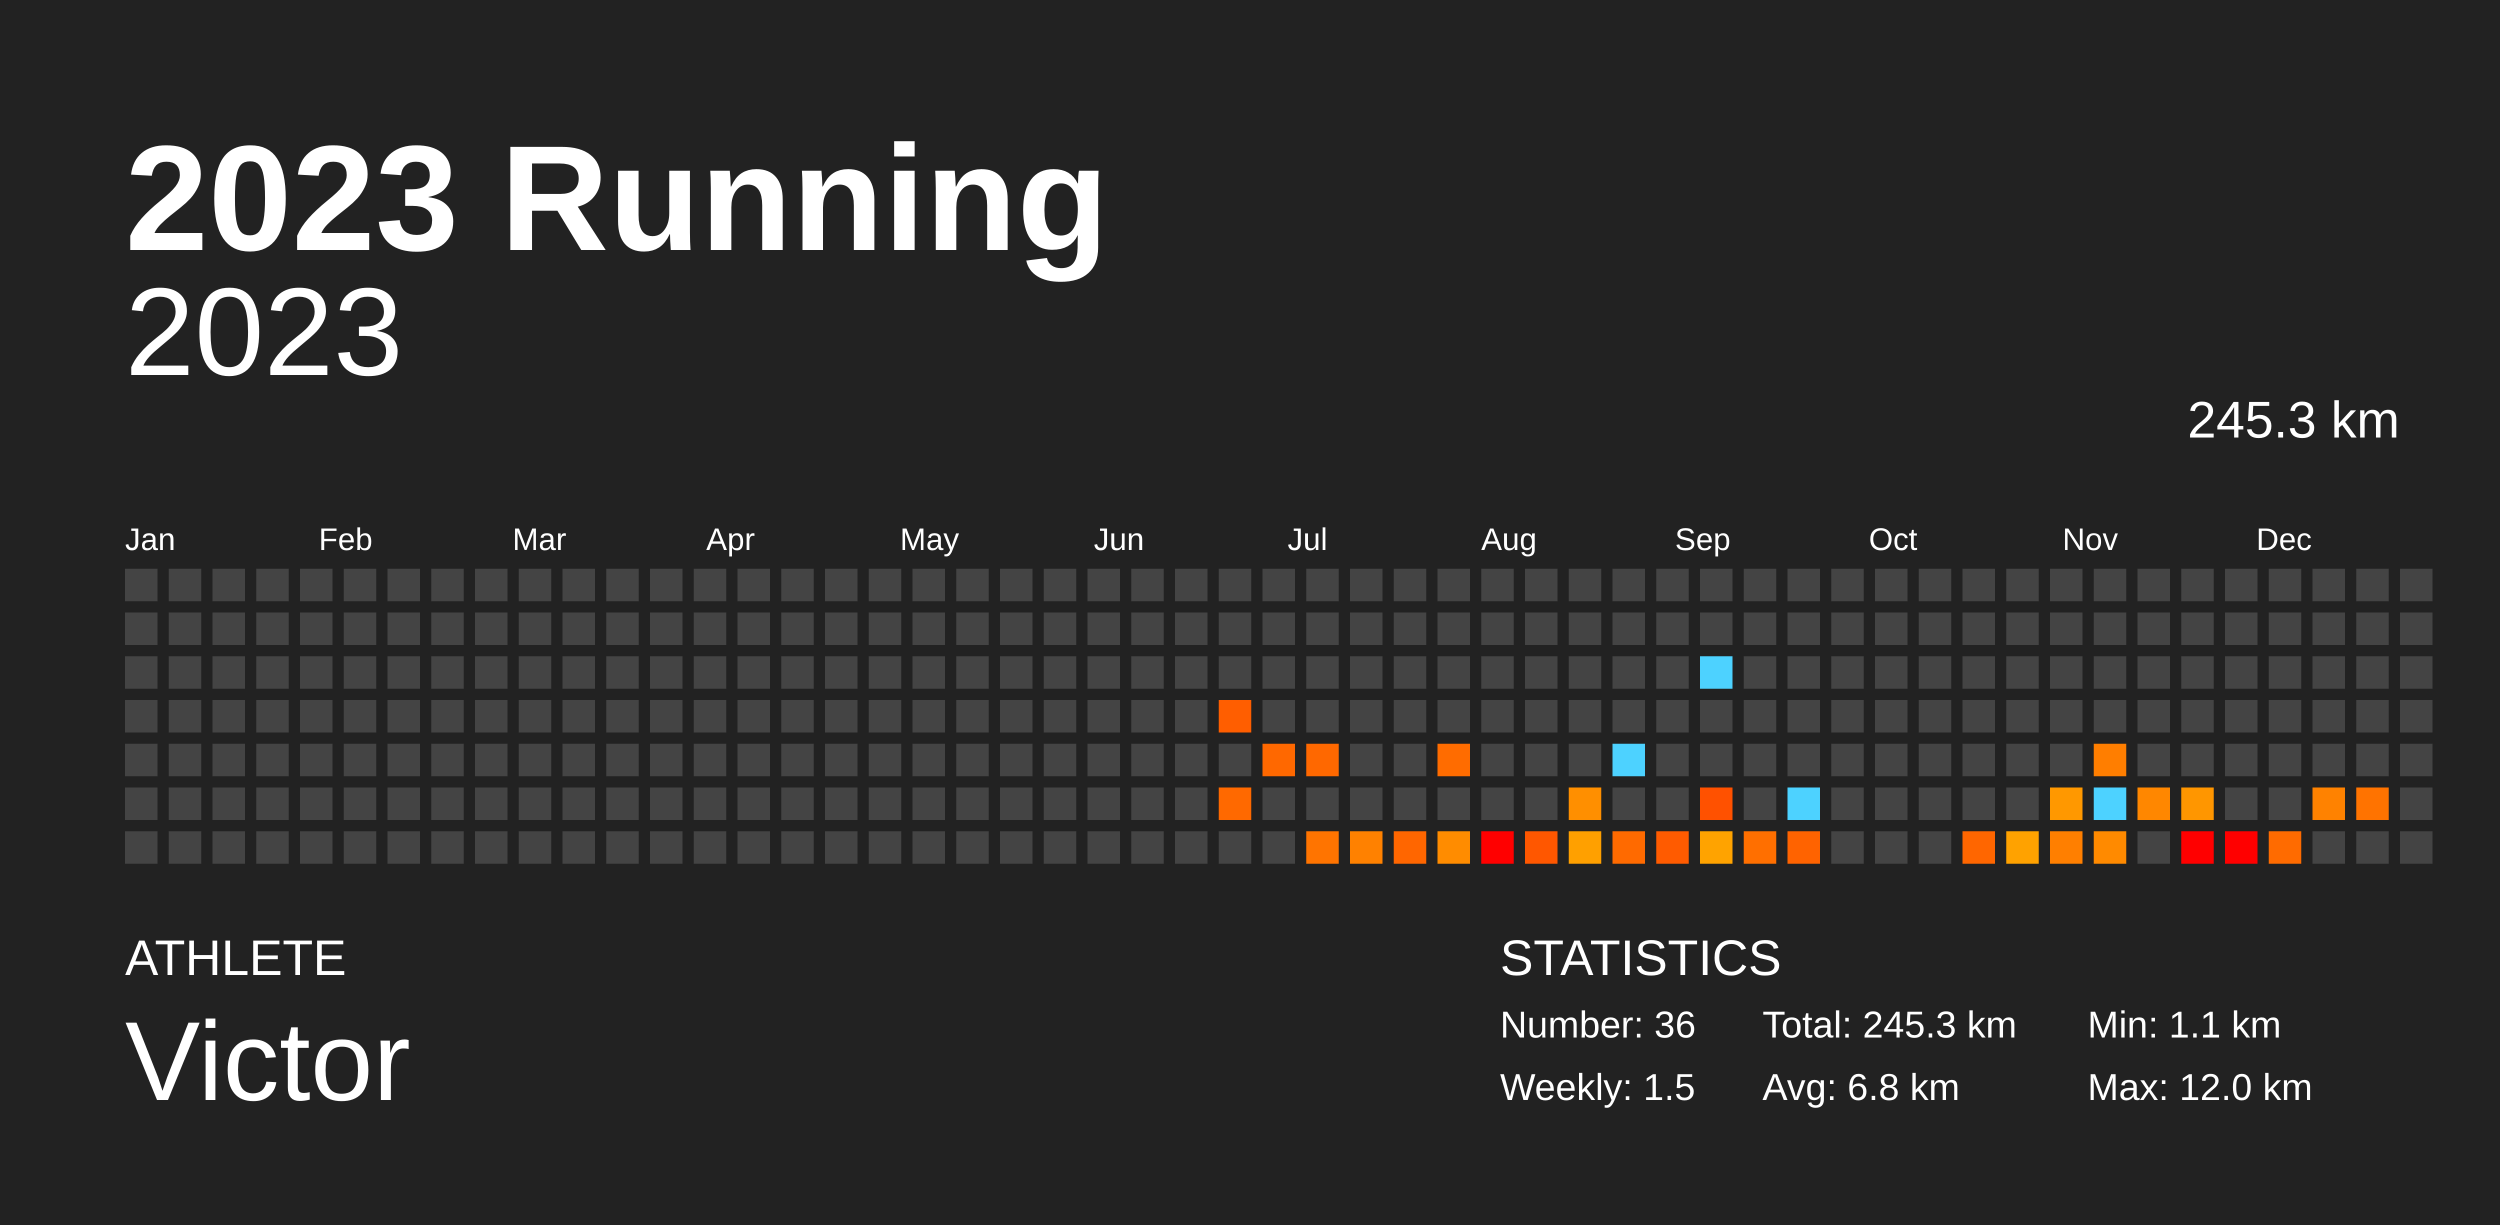
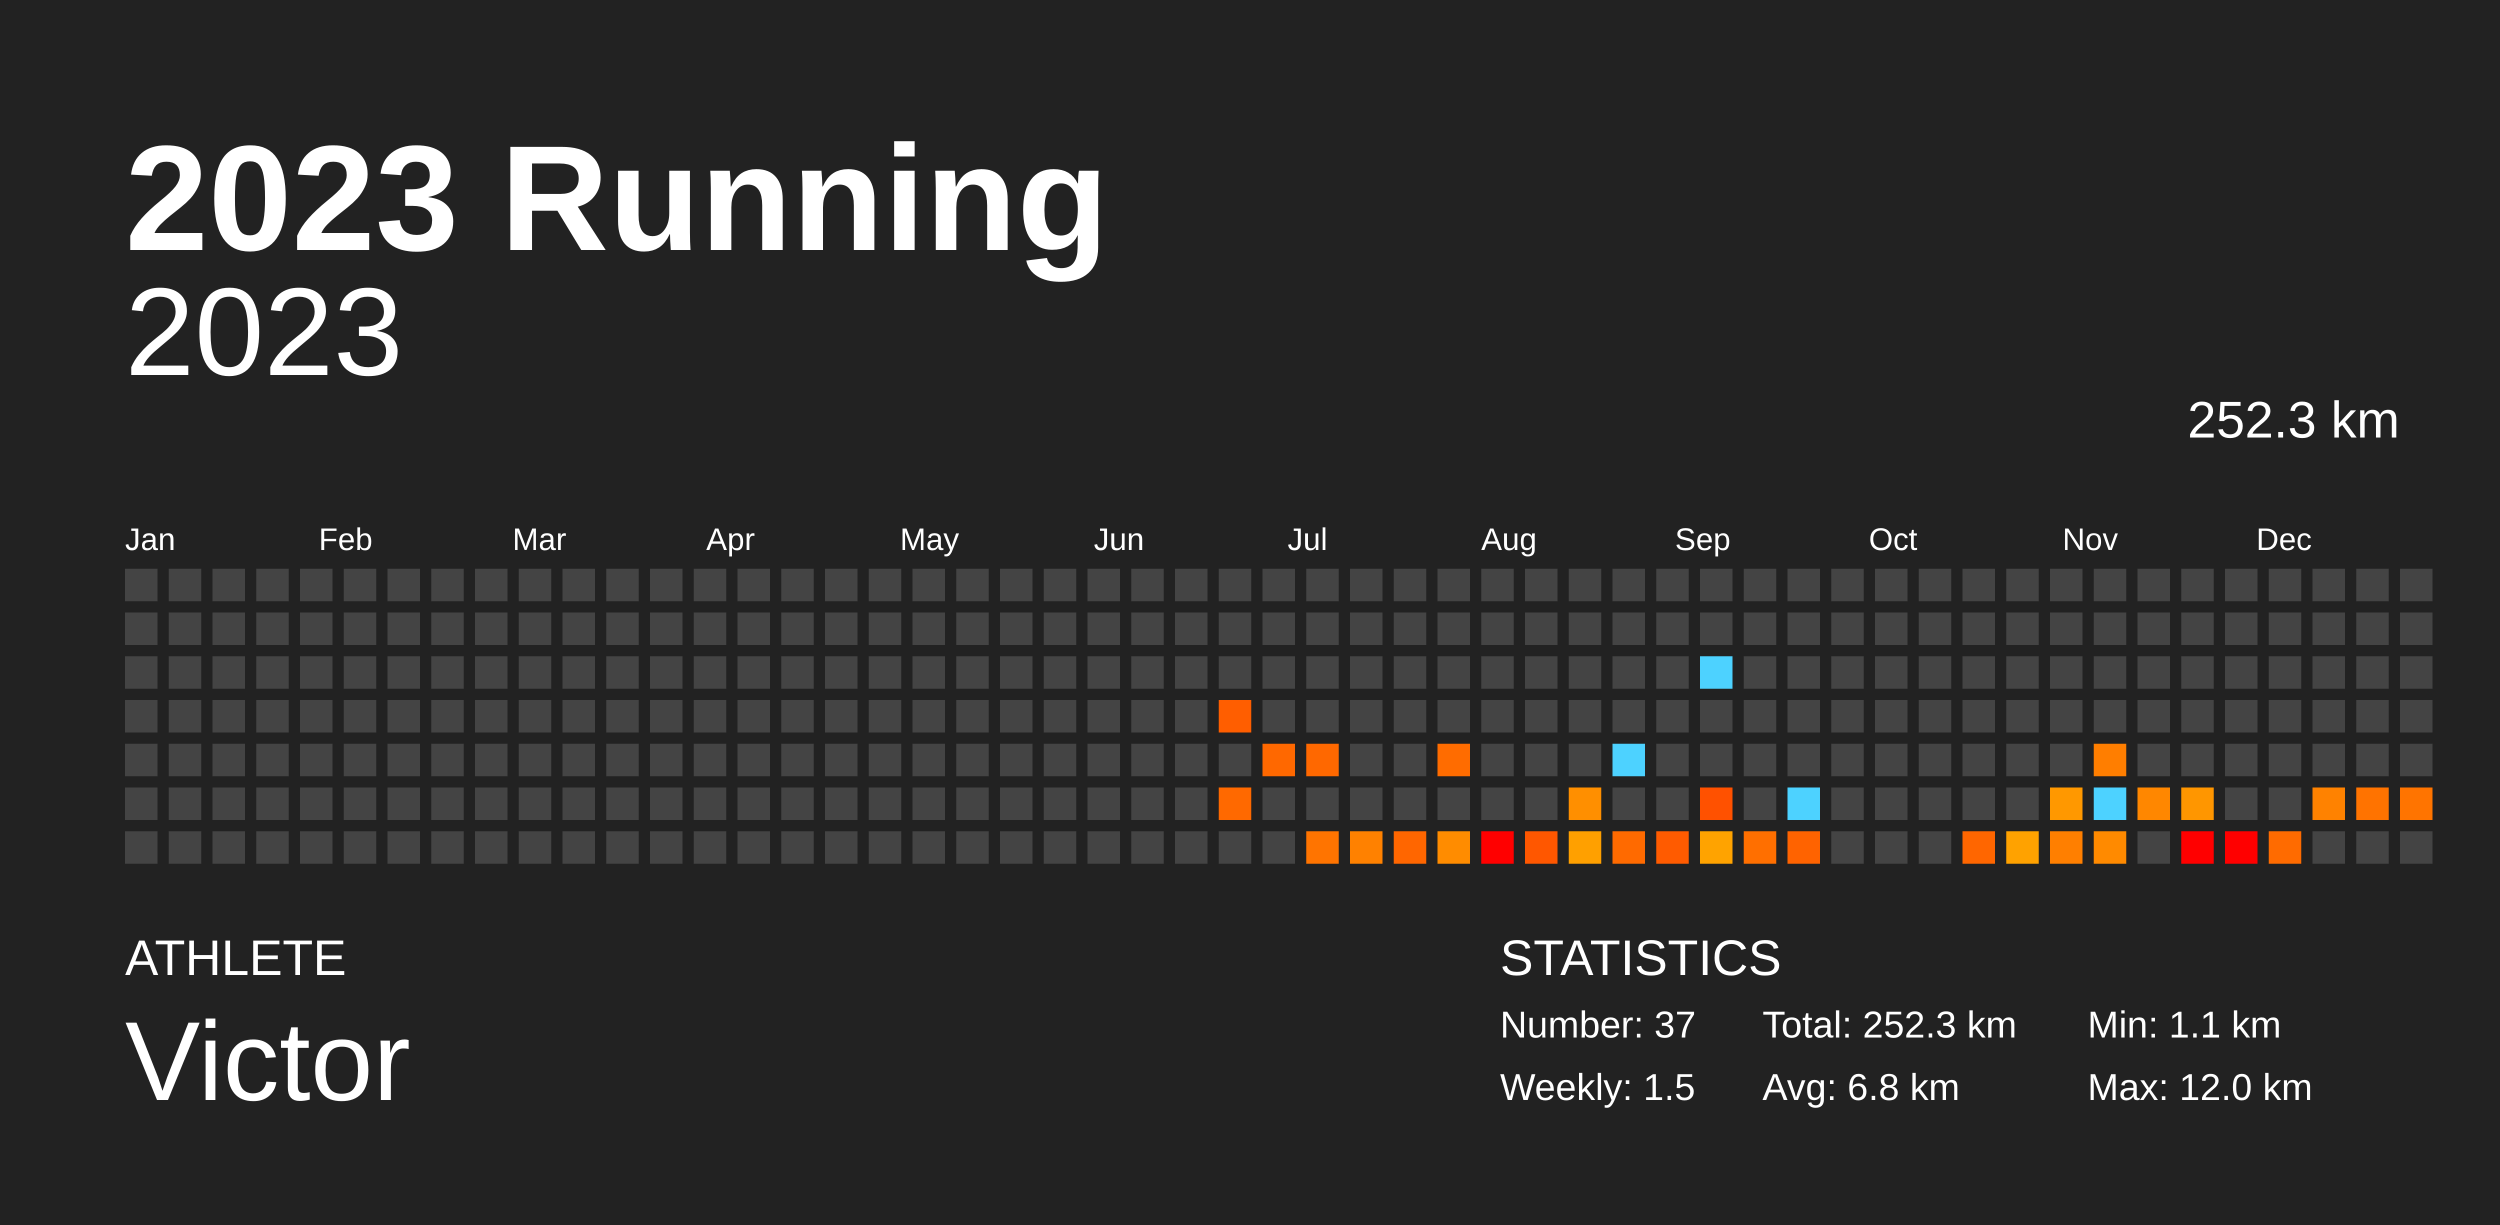
<svg xmlns="http://www.w3.org/2000/svg" baseProfile="full" height="98mm" version="1.1" viewBox="0,0,200,98" width="200mm">
  <defs />
  <rect fill="#222222" height="98" width="200" x="0" y="0" />
  <text fill="#FFFFFF" style="font-size:12px; font-family:Arial; font-weight:bold;" x="10" y="20">2023 Running</text>
  <text fill="#FFFFFF" style="font-size:4px; font-family:Arial" x="10" y="78">ATHLETE</text>
  <text fill="#FFFFFF" style="font-size:9px; font-family:Arial" x="10" y="88">Victor</text>
  <text fill="#FFFFFF" style="font-size:4px; font-family:Arial" x="120" y="78">STATISTICS</text>
-   <text fill="#FFFFFF" style="font-size:3px; font-family:Arial" x="120" y="83">Number: 36</text>
+   <text fill="#FFFFFF" style="font-size:3px; font-family:Arial" x="120" y="83">Number: 37</text>
  <text fill="#FFFFFF" style="font-size:3px; font-family:Arial" x="120" y="88">Weekly: 1.5</text>
-   <text fill="#FFFFFF" style="font-size:3px; font-family:Arial" x="141" y="83">Total: 245.3 km</text>
+   <text fill="#FFFFFF" style="font-size:3px; font-family:Arial" x="141" y="83">Total: 252.3 km</text>
  <text fill="#FFFFFF" style="font-size:3px; font-family:Arial" x="141" y="88">Avg: 6.8 km</text>
  <text fill="#FFFFFF" style="font-size:3px; font-family:Arial" x="167" y="83">Min: 1.1 km</text>
  <text fill="#FFFFFF" style="font-size:3px; font-family:Arial" x="167" y="88">Max: 12.0 km</text>
  <text alignment-baseline="hanging" fill="#FFFFFF" style="font-size:10.0px; font-family:Arial;" x="10" y="30">2023</text>
-   <text alignment-baseline="hanging" fill="#FFFFFF" style="font-size:4.125px; font-family:Arial;" x="175" y="35">245.3 km</text>
+   <text alignment-baseline="hanging" fill="#FFFFFF" style="font-size:4.125px; font-family:Arial;" x="175" y="35">252.3 km</text>
  <text fill="#FFFFFF" style="font-size:2.5px; font-family:Arial" x="10.0" y="44">Jan</text>
  <text fill="#FFFFFF" style="font-size:2.5px; font-family:Arial" x="25.5" y="44">Feb</text>
  <text fill="#FFFFFF" style="font-size:2.5px; font-family:Arial" x="41.0" y="44">Mar</text>
  <text fill="#FFFFFF" style="font-size:2.5px; font-family:Arial" x="56.5" y="44">Apr</text>
  <text fill="#FFFFFF" style="font-size:2.5px; font-family:Arial" x="72.0" y="44">May</text>
  <text fill="#FFFFFF" style="font-size:2.5px; font-family:Arial" x="87.5" y="44">Jun</text>
  <text fill="#FFFFFF" style="font-size:2.5px; font-family:Arial" x="103.0" y="44">Jul</text>
  <text fill="#FFFFFF" style="font-size:2.5px; font-family:Arial" x="118.5" y="44">Aug</text>
  <text fill="#FFFFFF" style="font-size:2.5px; font-family:Arial" x="134.0" y="44">Sep</text>
  <text fill="#FFFFFF" style="font-size:2.5px; font-family:Arial" x="149.5" y="44">Oct</text>
  <text fill="#FFFFFF" style="font-size:2.5px; font-family:Arial" x="165.0" y="44">Nov</text>
  <text fill="#FFFFFF" style="font-size:2.5px; font-family:Arial" x="180.5" y="44">Dec</text>
  <rect fill="#444444" height="2.6" width="2.6" x="10.0" y="45.5" />
  <rect fill="#444444" height="2.6" width="2.6" x="10.0" y="49.0" />
  <rect fill="#444444" height="2.6" width="2.6" x="10.0" y="52.5" />
  <rect fill="#444444" height="2.6" width="2.6" x="10.0" y="56.0" />
  <rect fill="#444444" height="2.6" width="2.6" x="10.0" y="59.5" />
  <rect fill="#444444" height="2.6" width="2.6" x="10.0" y="63.0" />
  <rect fill="#444444" height="2.6" width="2.6" x="10.0" y="66.5" />
  <rect fill="#444444" height="2.6" width="2.6" x="13.5" y="45.5" />
  <rect fill="#444444" height="2.6" width="2.6" x="13.5" y="49.0" />
  <rect fill="#444444" height="2.6" width="2.6" x="13.5" y="52.5" />
  <rect fill="#444444" height="2.6" width="2.6" x="13.5" y="56.0" />
  <rect fill="#444444" height="2.6" width="2.6" x="13.5" y="59.5" />
  <rect fill="#444444" height="2.6" width="2.6" x="13.5" y="63.0" />
  <rect fill="#444444" height="2.6" width="2.6" x="13.5" y="66.5" />
  <rect fill="#444444" height="2.6" width="2.6" x="17.0" y="45.5" />
  <rect fill="#444444" height="2.6" width="2.6" x="17.0" y="49.0" />
  <rect fill="#444444" height="2.6" width="2.6" x="17.0" y="52.5" />
  <rect fill="#444444" height="2.6" width="2.6" x="17.0" y="56.0" />
  <rect fill="#444444" height="2.6" width="2.6" x="17.0" y="59.5" />
  <rect fill="#444444" height="2.6" width="2.6" x="17.0" y="63.0" />
  <rect fill="#444444" height="2.6" width="2.6" x="17.0" y="66.5" />
  <rect fill="#444444" height="2.6" width="2.6" x="20.5" y="45.5" />
  <rect fill="#444444" height="2.6" width="2.6" x="20.5" y="49.0" />
  <rect fill="#444444" height="2.6" width="2.6" x="20.5" y="52.5" />
  <rect fill="#444444" height="2.6" width="2.6" x="20.5" y="56.0" />
  <rect fill="#444444" height="2.6" width="2.6" x="20.5" y="59.5" />
  <rect fill="#444444" height="2.6" width="2.6" x="20.5" y="63.0" />
  <rect fill="#444444" height="2.6" width="2.6" x="20.5" y="66.5" />
  <rect fill="#444444" height="2.6" width="2.6" x="24.0" y="45.5" />
  <rect fill="#444444" height="2.6" width="2.6" x="24.0" y="49.0" />
  <rect fill="#444444" height="2.6" width="2.6" x="24.0" y="52.5" />
  <rect fill="#444444" height="2.6" width="2.6" x="24.0" y="56.0" />
  <rect fill="#444444" height="2.6" width="2.6" x="24.0" y="59.5" />
  <rect fill="#444444" height="2.6" width="2.6" x="24.0" y="63.0" />
  <rect fill="#444444" height="2.6" width="2.6" x="24.0" y="66.5" />
  <rect fill="#444444" height="2.6" width="2.6" x="27.5" y="45.5" />
  <rect fill="#444444" height="2.6" width="2.6" x="27.5" y="49.0" />
  <rect fill="#444444" height="2.6" width="2.6" x="27.5" y="52.5" />
  <rect fill="#444444" height="2.6" width="2.6" x="27.5" y="56.0" />
  <rect fill="#444444" height="2.6" width="2.6" x="27.5" y="59.5" />
  <rect fill="#444444" height="2.6" width="2.6" x="27.5" y="63.0" />
  <rect fill="#444444" height="2.6" width="2.6" x="27.5" y="66.5" />
  <rect fill="#444444" height="2.6" width="2.6" x="31.0" y="45.5" />
  <rect fill="#444444" height="2.6" width="2.6" x="31.0" y="49.0" />
  <rect fill="#444444" height="2.6" width="2.6" x="31.0" y="52.5" />
  <rect fill="#444444" height="2.6" width="2.6" x="31.0" y="56.0" />
  <rect fill="#444444" height="2.6" width="2.6" x="31.0" y="59.5" />
  <rect fill="#444444" height="2.6" width="2.6" x="31.0" y="63.0" />
  <rect fill="#444444" height="2.6" width="2.6" x="31.0" y="66.5" />
  <rect fill="#444444" height="2.6" width="2.6" x="34.5" y="45.5" />
  <rect fill="#444444" height="2.6" width="2.6" x="34.5" y="49.0" />
  <rect fill="#444444" height="2.6" width="2.6" x="34.5" y="52.5" />
  <rect fill="#444444" height="2.6" width="2.6" x="34.5" y="56.0" />
  <rect fill="#444444" height="2.6" width="2.6" x="34.5" y="59.5" />
  <rect fill="#444444" height="2.6" width="2.6" x="34.5" y="63.0" />
  <rect fill="#444444" height="2.6" width="2.6" x="34.5" y="66.5" />
  <rect fill="#444444" height="2.6" width="2.6" x="38.0" y="45.5" />
  <rect fill="#444444" height="2.6" width="2.6" x="38.0" y="49.0" />
  <rect fill="#444444" height="2.6" width="2.6" x="38.0" y="52.5" />
  <rect fill="#444444" height="2.6" width="2.6" x="38.0" y="56.0" />
  <rect fill="#444444" height="2.6" width="2.6" x="38.0" y="59.5" />
  <rect fill="#444444" height="2.6" width="2.6" x="38.0" y="63.0" />
  <rect fill="#444444" height="2.6" width="2.6" x="38.0" y="66.5" />
  <rect fill="#444444" height="2.6" width="2.6" x="41.5" y="45.5" />
  <rect fill="#444444" height="2.6" width="2.6" x="41.5" y="49.0" />
  <rect fill="#444444" height="2.6" width="2.6" x="41.5" y="52.5" />
  <rect fill="#444444" height="2.6" width="2.6" x="41.5" y="56.0" />
  <rect fill="#444444" height="2.6" width="2.6" x="41.5" y="59.5" />
  <rect fill="#444444" height="2.6" width="2.6" x="41.5" y="63.0" />
  <rect fill="#444444" height="2.6" width="2.6" x="41.5" y="66.5" />
  <rect fill="#444444" height="2.6" width="2.6" x="45.0" y="45.5" />
  <rect fill="#444444" height="2.6" width="2.6" x="45.0" y="49.0" />
  <rect fill="#444444" height="2.6" width="2.6" x="45.0" y="52.5" />
  <rect fill="#444444" height="2.6" width="2.6" x="45.0" y="56.0" />
  <rect fill="#444444" height="2.6" width="2.6" x="45.0" y="59.5" />
  <rect fill="#444444" height="2.6" width="2.6" x="45.0" y="63.0" />
  <rect fill="#444444" height="2.6" width="2.6" x="45.0" y="66.5" />
  <rect fill="#444444" height="2.6" width="2.6" x="48.5" y="45.5" />
  <rect fill="#444444" height="2.6" width="2.6" x="48.5" y="49.0" />
  <rect fill="#444444" height="2.6" width="2.6" x="48.5" y="52.5" />
  <rect fill="#444444" height="2.6" width="2.6" x="48.5" y="56.0" />
  <rect fill="#444444" height="2.6" width="2.6" x="48.5" y="59.5" />
  <rect fill="#444444" height="2.6" width="2.6" x="48.5" y="63.0" />
  <rect fill="#444444" height="2.6" width="2.6" x="48.5" y="66.5" />
  <rect fill="#444444" height="2.6" width="2.6" x="52.0" y="45.5" />
  <rect fill="#444444" height="2.6" width="2.6" x="52.0" y="49.0" />
  <rect fill="#444444" height="2.6" width="2.6" x="52.0" y="52.5" />
  <rect fill="#444444" height="2.6" width="2.6" x="52.0" y="56.0" />
  <rect fill="#444444" height="2.6" width="2.6" x="52.0" y="59.5" />
  <rect fill="#444444" height="2.6" width="2.6" x="52.0" y="63.0" />
  <rect fill="#444444" height="2.6" width="2.6" x="52.0" y="66.5" />
  <rect fill="#444444" height="2.6" width="2.6" x="55.5" y="45.5" />
  <rect fill="#444444" height="2.6" width="2.6" x="55.5" y="49.0" />
  <rect fill="#444444" height="2.6" width="2.6" x="55.5" y="52.5" />
  <rect fill="#444444" height="2.6" width="2.6" x="55.5" y="56.0" />
  <rect fill="#444444" height="2.6" width="2.6" x="55.5" y="59.5" />
  <rect fill="#444444" height="2.6" width="2.6" x="55.5" y="63.0" />
  <rect fill="#444444" height="2.6" width="2.6" x="55.5" y="66.5" />
  <rect fill="#444444" height="2.6" width="2.6" x="59.0" y="45.5" />
  <rect fill="#444444" height="2.6" width="2.6" x="59.0" y="49.0" />
  <rect fill="#444444" height="2.6" width="2.6" x="59.0" y="52.5" />
  <rect fill="#444444" height="2.6" width="2.6" x="59.0" y="56.0" />
  <rect fill="#444444" height="2.6" width="2.6" x="59.0" y="59.5" />
  <rect fill="#444444" height="2.6" width="2.6" x="59.0" y="63.0" />
  <rect fill="#444444" height="2.6" width="2.6" x="59.0" y="66.5" />
  <rect fill="#444444" height="2.6" width="2.6" x="62.5" y="45.5" />
  <rect fill="#444444" height="2.6" width="2.6" x="62.5" y="49.0" />
  <rect fill="#444444" height="2.6" width="2.6" x="62.5" y="52.5" />
  <rect fill="#444444" height="2.6" width="2.6" x="62.5" y="56.0" />
  <rect fill="#444444" height="2.6" width="2.6" x="62.5" y="59.5" />
  <rect fill="#444444" height="2.6" width="2.6" x="62.5" y="63.0" />
  <rect fill="#444444" height="2.6" width="2.6" x="62.5" y="66.5" />
  <rect fill="#444444" height="2.6" width="2.6" x="66.0" y="45.5" />
  <rect fill="#444444" height="2.6" width="2.6" x="66.0" y="49.0" />
  <rect fill="#444444" height="2.6" width="2.6" x="66.0" y="52.5" />
  <rect fill="#444444" height="2.6" width="2.6" x="66.0" y="56.0" />
  <rect fill="#444444" height="2.6" width="2.6" x="66.0" y="59.5" />
  <rect fill="#444444" height="2.6" width="2.6" x="66.0" y="63.0" />
  <rect fill="#444444" height="2.6" width="2.6" x="66.0" y="66.5" />
  <rect fill="#444444" height="2.6" width="2.6" x="69.5" y="45.5" />
  <rect fill="#444444" height="2.6" width="2.6" x="69.5" y="49.0" />
  <rect fill="#444444" height="2.6" width="2.6" x="69.5" y="52.5" />
  <rect fill="#444444" height="2.6" width="2.6" x="69.5" y="56.0" />
  <rect fill="#444444" height="2.6" width="2.6" x="69.5" y="59.5" />
  <rect fill="#444444" height="2.6" width="2.6" x="69.5" y="63.0" />
  <rect fill="#444444" height="2.6" width="2.6" x="69.5" y="66.5" />
  <rect fill="#444444" height="2.6" width="2.6" x="73.0" y="45.5" />
  <rect fill="#444444" height="2.6" width="2.6" x="73.0" y="49.0" />
  <rect fill="#444444" height="2.6" width="2.6" x="73.0" y="52.5" />
  <rect fill="#444444" height="2.6" width="2.6" x="73.0" y="56.0" />
  <rect fill="#444444" height="2.6" width="2.6" x="73.0" y="59.5" />
  <rect fill="#444444" height="2.6" width="2.6" x="73.0" y="63.0" />
  <rect fill="#444444" height="2.6" width="2.6" x="73.0" y="66.5" />
  <rect fill="#444444" height="2.6" width="2.6" x="76.5" y="45.5" />
  <rect fill="#444444" height="2.6" width="2.6" x="76.5" y="49.0" />
  <rect fill="#444444" height="2.6" width="2.6" x="76.5" y="52.5" />
  <rect fill="#444444" height="2.6" width="2.6" x="76.5" y="56.0" />
  <rect fill="#444444" height="2.6" width="2.6" x="76.5" y="59.5" />
  <rect fill="#444444" height="2.6" width="2.6" x="76.5" y="63.0" />
  <rect fill="#444444" height="2.6" width="2.6" x="76.5" y="66.5" />
  <rect fill="#444444" height="2.6" width="2.6" x="80.0" y="45.5" />
  <rect fill="#444444" height="2.6" width="2.6" x="80.0" y="49.0" />
  <rect fill="#444444" height="2.6" width="2.6" x="80.0" y="52.5" />
  <rect fill="#444444" height="2.6" width="2.6" x="80.0" y="56.0" />
  <rect fill="#444444" height="2.6" width="2.6" x="80.0" y="59.5" />
  <rect fill="#444444" height="2.6" width="2.6" x="80.0" y="63.0" />
  <rect fill="#444444" height="2.6" width="2.6" x="80.0" y="66.5" />
  <rect fill="#444444" height="2.6" width="2.6" x="83.5" y="45.5" />
  <rect fill="#444444" height="2.6" width="2.6" x="83.5" y="49.0" />
  <rect fill="#444444" height="2.6" width="2.6" x="83.5" y="52.5" />
  <rect fill="#444444" height="2.6" width="2.6" x="83.5" y="56.0" />
  <rect fill="#444444" height="2.6" width="2.6" x="83.5" y="59.5" />
  <rect fill="#444444" height="2.6" width="2.6" x="83.5" y="63.0" />
  <rect fill="#444444" height="2.6" width="2.6" x="83.5" y="66.5" />
  <rect fill="#444444" height="2.6" width="2.6" x="87.0" y="45.5" />
  <rect fill="#444444" height="2.6" width="2.6" x="87.0" y="49.0" />
  <rect fill="#444444" height="2.6" width="2.6" x="87.0" y="52.5" />
  <rect fill="#444444" height="2.6" width="2.6" x="87.0" y="56.0" />
  <rect fill="#444444" height="2.6" width="2.6" x="87.0" y="59.5" />
  <rect fill="#444444" height="2.6" width="2.6" x="87.0" y="63.0" />
  <rect fill="#444444" height="2.6" width="2.6" x="87.0" y="66.5" />
  <rect fill="#444444" height="2.6" width="2.6" x="90.5" y="45.5" />
  <rect fill="#444444" height="2.6" width="2.6" x="90.5" y="49.0" />
  <rect fill="#444444" height="2.6" width="2.6" x="90.5" y="52.5" />
  <rect fill="#444444" height="2.6" width="2.6" x="90.5" y="56.0" />
  <rect fill="#444444" height="2.6" width="2.6" x="90.5" y="59.5" />
  <rect fill="#444444" height="2.6" width="2.6" x="90.5" y="63.0" />
  <rect fill="#444444" height="2.6" width="2.6" x="90.5" y="66.5" />
  <rect fill="#444444" height="2.6" width="2.6" x="94.0" y="45.5" />
  <rect fill="#444444" height="2.6" width="2.6" x="94.0" y="49.0" />
  <rect fill="#444444" height="2.6" width="2.6" x="94.0" y="52.5" />
  <rect fill="#444444" height="2.6" width="2.6" x="94.0" y="56.0" />
  <rect fill="#444444" height="2.6" width="2.6" x="94.0" y="59.5" />
  <rect fill="#444444" height="2.6" width="2.6" x="94.0" y="63.0" />
  <rect fill="#444444" height="2.6" width="2.6" x="94.0" y="66.5" />
  <rect fill="#444444" height="2.6" width="2.6" x="97.5" y="45.5" />
  <rect fill="#444444" height="2.6" width="2.6" x="97.5" y="49.0" />
  <rect fill="#444444" height="2.6" width="2.6" x="97.5" y="52.5" />
  <rect fill="#ff5e00" height="2.6" width="2.6" x="97.5" y="56.0" />
  <rect fill="#444444" height="2.6" width="2.6" x="97.5" y="59.5" />
  <rect fill="#ff6900" height="2.6" width="2.6" x="97.5" y="63.0" />
  <rect fill="#444444" height="2.6" width="2.6" x="97.5" y="66.5" />
  <rect fill="#444444" height="2.6" width="2.6" x="101.0" y="45.5" />
  <rect fill="#444444" height="2.6" width="2.6" x="101.0" y="49.0" />
  <rect fill="#444444" height="2.6" width="2.6" x="101.0" y="52.5" />
  <rect fill="#444444" height="2.6" width="2.6" x="101.0" y="56.0" />
  <rect fill="#ff6800" height="2.6" width="2.6" x="101.0" y="59.5" />
  <rect fill="#444444" height="2.6" width="2.6" x="101.0" y="63.0" />
  <rect fill="#444444" height="2.6" width="2.6" x="101.0" y="66.5" />
  <rect fill="#444444" height="2.6" width="2.6" x="104.5" y="45.5" />
  <rect fill="#444444" height="2.6" width="2.6" x="104.5" y="49.0" />
  <rect fill="#444444" height="2.6" width="2.6" x="104.5" y="52.5" />
  <rect fill="#444444" height="2.6" width="2.6" x="104.5" y="56.0" />
  <rect fill="#ff6800" height="2.6" width="2.6" x="104.5" y="59.5" />
  <rect fill="#444444" height="2.6" width="2.6" x="104.5" y="63.0" />
  <rect fill="#ff7400" height="2.6" width="2.6" x="104.5" y="66.5" />
  <rect fill="#444444" height="2.6" width="2.6" x="108.0" y="45.5" />
  <rect fill="#444444" height="2.6" width="2.6" x="108.0" y="49.0" />
  <rect fill="#444444" height="2.6" width="2.6" x="108.0" y="52.5" />
  <rect fill="#444444" height="2.6" width="2.6" x="108.0" y="56.0" />
  <rect fill="#444444" height="2.6" width="2.6" x="108.0" y="59.5" />
  <rect fill="#444444" height="2.6" width="2.6" x="108.0" y="63.0" />
  <rect fill="#ff8100" height="2.6" width="2.6" x="108.0" y="66.5" />
  <rect fill="#444444" height="2.6" width="2.6" x="111.5" y="45.5" />
  <rect fill="#444444" height="2.6" width="2.6" x="111.5" y="49.0" />
  <rect fill="#444444" height="2.6" width="2.6" x="111.5" y="52.5" />
  <rect fill="#444444" height="2.6" width="2.6" x="111.5" y="56.0" />
  <rect fill="#444444" height="2.6" width="2.6" x="111.5" y="59.5" />
  <rect fill="#444444" height="2.6" width="2.6" x="111.5" y="63.0" />
  <rect fill="#ff6600" height="2.6" width="2.6" x="111.5" y="66.5" />
  <rect fill="#444444" height="2.6" width="2.6" x="115.0" y="45.5" />
  <rect fill="#444444" height="2.6" width="2.6" x="115.0" y="49.0" />
  <rect fill="#444444" height="2.6" width="2.6" x="115.0" y="52.5" />
  <rect fill="#444444" height="2.6" width="2.6" x="115.0" y="56.0" />
  <rect fill="#ff6c00" height="2.6" width="2.6" x="115.0" y="59.5" />
  <rect fill="#444444" height="2.6" width="2.6" x="115.0" y="63.0" />
  <rect fill="#ff8c00" height="2.6" width="2.6" x="115.0" y="66.5" />
  <rect fill="#444444" height="2.6" width="2.6" x="118.5" y="45.5" />
  <rect fill="#444444" height="2.6" width="2.6" x="118.5" y="49.0" />
  <rect fill="#444444" height="2.6" width="2.6" x="118.5" y="52.5" />
  <rect fill="#444444" height="2.6" width="2.6" x="118.5" y="56.0" />
  <rect fill="#444444" height="2.6" width="2.6" x="118.5" y="59.5" />
  <rect fill="#444444" height="2.6" width="2.6" x="118.5" y="63.0" />
  <rect fill="red" height="2.6" width="2.6" x="118.5" y="66.5" />
  <rect fill="#444444" height="2.6" width="2.6" x="122.0" y="45.5" />
  <rect fill="#444444" height="2.6" width="2.6" x="122.0" y="49.0" />
  <rect fill="#444444" height="2.6" width="2.6" x="122.0" y="52.5" />
  <rect fill="#444444" height="2.6" width="2.6" x="122.0" y="56.0" />
  <rect fill="#444444" height="2.6" width="2.6" x="122.0" y="59.5" />
  <rect fill="#444444" height="2.6" width="2.6" x="122.0" y="63.0" />
  <rect fill="#ff5700" height="2.6" width="2.6" x="122.0" y="66.5" />
  <rect fill="#444444" height="2.6" width="2.6" x="125.5" y="45.5" />
  <rect fill="#444444" height="2.6" width="2.6" x="125.5" y="49.0" />
  <rect fill="#444444" height="2.6" width="2.6" x="125.5" y="52.5" />
  <rect fill="#444444" height="2.6" width="2.6" x="125.5" y="56.0" />
  <rect fill="#444444" height="2.6" width="2.6" x="125.5" y="59.5" />
  <rect fill="#ff8f00" height="2.6" width="2.6" x="125.5" y="63.0" />
  <rect fill="#ffa000" height="2.6" width="2.6" x="125.5" y="66.5" />
  <rect fill="#444444" height="2.6" width="2.6" x="129.0" y="45.5" />
  <rect fill="#444444" height="2.6" width="2.6" x="129.0" y="49.0" />
  <rect fill="#444444" height="2.6" width="2.6" x="129.0" y="52.5" />
  <rect fill="#444444" height="2.6" width="2.6" x="129.0" y="56.0" />
  <rect fill="#4dd2ff" height="2.6" width="2.6" x="129.0" y="59.5" />
  <rect fill="#444444" height="2.6" width="2.6" x="129.0" y="63.0" />
  <rect fill="#ff6a00" height="2.6" width="2.6" x="129.0" y="66.5" />
  <rect fill="#444444" height="2.6" width="2.6" x="132.5" y="45.5" />
  <rect fill="#444444" height="2.6" width="2.6" x="132.5" y="49.0" />
  <rect fill="#444444" height="2.6" width="2.6" x="132.5" y="52.5" />
  <rect fill="#444444" height="2.6" width="2.6" x="132.5" y="56.0" />
  <rect fill="#444444" height="2.6" width="2.6" x="132.5" y="59.5" />
  <rect fill="#444444" height="2.6" width="2.6" x="132.5" y="63.0" />
  <rect fill="#ff5b00" height="2.6" width="2.6" x="132.5" y="66.5" />
  <rect fill="#444444" height="2.6" width="2.6" x="136.0" y="45.5" />
  <rect fill="#444444" height="2.6" width="2.6" x="136.0" y="49.0" />
  <rect fill="#4dd2ff" height="2.6" width="2.6" x="136.0" y="52.5" />
  <rect fill="#444444" height="2.6" width="2.6" x="136.0" y="56.0" />
  <rect fill="#444444" height="2.6" width="2.6" x="136.0" y="59.5" />
  <rect fill="#ff5100" height="2.6" width="2.6" x="136.0" y="63.0" />
  <rect fill="#ffa300" height="2.6" width="2.6" x="136.0" y="66.5" />
  <rect fill="#444444" height="2.6" width="2.6" x="139.5" y="45.5" />
  <rect fill="#444444" height="2.6" width="2.6" x="139.5" y="49.0" />
  <rect fill="#444444" height="2.6" width="2.6" x="139.5" y="52.5" />
  <rect fill="#444444" height="2.6" width="2.6" x="139.5" y="56.0" />
  <rect fill="#444444" height="2.6" width="2.6" x="139.5" y="59.5" />
  <rect fill="#444444" height="2.6" width="2.6" x="139.5" y="63.0" />
  <rect fill="#ff6f00" height="2.6" width="2.6" x="139.5" y="66.5" />
  <rect fill="#444444" height="2.6" width="2.6" x="143.0" y="45.5" />
  <rect fill="#444444" height="2.6" width="2.6" x="143.0" y="49.0" />
  <rect fill="#444444" height="2.6" width="2.6" x="143.0" y="52.5" />
  <rect fill="#444444" height="2.6" width="2.6" x="143.0" y="56.0" />
  <rect fill="#444444" height="2.6" width="2.6" x="143.0" y="59.5" />
  <rect fill="#4dd2ff" height="2.6" width="2.6" x="143.0" y="63.0" />
  <rect fill="#ff6300" height="2.6" width="2.6" x="143.0" y="66.5" />
  <rect fill="#444444" height="2.6" width="2.6" x="146.5" y="45.5" />
  <rect fill="#444444" height="2.6" width="2.6" x="146.5" y="49.0" />
  <rect fill="#444444" height="2.6" width="2.6" x="146.5" y="52.5" />
  <rect fill="#444444" height="2.6" width="2.6" x="146.5" y="56.0" />
  <rect fill="#444444" height="2.6" width="2.6" x="146.5" y="59.5" />
  <rect fill="#444444" height="2.6" width="2.6" x="146.5" y="63.0" />
  <rect fill="#444444" height="2.6" width="2.6" x="146.5" y="66.5" />
  <rect fill="#444444" height="2.6" width="2.6" x="150.0" y="45.5" />
  <rect fill="#444444" height="2.6" width="2.6" x="150.0" y="49.0" />
  <rect fill="#444444" height="2.6" width="2.6" x="150.0" y="52.5" />
  <rect fill="#444444" height="2.6" width="2.6" x="150.0" y="56.0" />
  <rect fill="#444444" height="2.6" width="2.6" x="150.0" y="59.5" />
  <rect fill="#444444" height="2.6" width="2.6" x="150.0" y="63.0" />
  <rect fill="#444444" height="2.6" width="2.6" x="150.0" y="66.5" />
  <rect fill="#444444" height="2.6" width="2.6" x="153.5" y="45.5" />
  <rect fill="#444444" height="2.6" width="2.6" x="153.5" y="49.0" />
  <rect fill="#444444" height="2.6" width="2.6" x="153.5" y="52.5" />
  <rect fill="#444444" height="2.6" width="2.6" x="153.5" y="56.0" />
  <rect fill="#444444" height="2.6" width="2.6" x="153.5" y="59.5" />
  <rect fill="#444444" height="2.6" width="2.6" x="153.5" y="63.0" />
  <rect fill="#444444" height="2.6" width="2.6" x="153.5" y="66.5" />
  <rect fill="#444444" height="2.6" width="2.6" x="157.0" y="45.5" />
  <rect fill="#444444" height="2.6" width="2.6" x="157.0" y="49.0" />
  <rect fill="#444444" height="2.6" width="2.6" x="157.0" y="52.5" />
  <rect fill="#444444" height="2.6" width="2.6" x="157.0" y="56.0" />
  <rect fill="#444444" height="2.6" width="2.6" x="157.0" y="59.5" />
  <rect fill="#444444" height="2.6" width="2.6" x="157.0" y="63.0" />
  <rect fill="#ff6600" height="2.6" width="2.6" x="157.0" y="66.5" />
  <rect fill="#444444" height="2.6" width="2.6" x="160.5" y="45.5" />
  <rect fill="#444444" height="2.6" width="2.6" x="160.5" y="49.0" />
  <rect fill="#444444" height="2.6" width="2.6" x="160.5" y="52.5" />
  <rect fill="#444444" height="2.6" width="2.6" x="160.5" y="56.0" />
  <rect fill="#444444" height="2.6" width="2.6" x="160.5" y="59.5" />
  <rect fill="#444444" height="2.6" width="2.6" x="160.5" y="63.0" />
  <rect fill="#ffa200" height="2.6" width="2.6" x="160.5" y="66.5" />
  <rect fill="#444444" height="2.6" width="2.6" x="164.0" y="45.5" />
  <rect fill="#444444" height="2.6" width="2.6" x="164.0" y="49.0" />
  <rect fill="#444444" height="2.6" width="2.6" x="164.0" y="52.5" />
  <rect fill="#444444" height="2.6" width="2.6" x="164.0" y="56.0" />
  <rect fill="#444444" height="2.6" width="2.6" x="164.0" y="59.5" />
  <rect fill="#ff9800" height="2.6" width="2.6" x="164.0" y="63.0" />
  <rect fill="#ff7f00" height="2.6" width="2.6" x="164.0" y="66.5" />
  <rect fill="#444444" height="2.6" width="2.6" x="167.5" y="45.5" />
  <rect fill="#444444" height="2.6" width="2.6" x="167.5" y="49.0" />
  <rect fill="#444444" height="2.6" width="2.6" x="167.5" y="52.5" />
  <rect fill="#444444" height="2.6" width="2.6" x="167.5" y="56.0" />
  <rect fill="#ff7e00" height="2.6" width="2.6" x="167.5" y="59.5" />
  <rect fill="#4dd2ff" height="2.6" width="2.6" x="167.5" y="63.0" />
  <rect fill="#ff8a00" height="2.6" width="2.6" x="167.5" y="66.5" />
  <rect fill="#444444" height="2.6" width="2.6" x="171.0" y="45.5" />
  <rect fill="#444444" height="2.6" width="2.6" x="171.0" y="49.0" />
  <rect fill="#444444" height="2.6" width="2.6" x="171.0" y="52.5" />
  <rect fill="#444444" height="2.6" width="2.6" x="171.0" y="56.0" />
  <rect fill="#444444" height="2.6" width="2.6" x="171.0" y="59.5" />
  <rect fill="#ff8700" height="2.6" width="2.6" x="171.0" y="63.0" />
  <rect fill="#444444" height="2.6" width="2.6" x="171.0" y="66.5" />
  <rect fill="#444444" height="2.6" width="2.6" x="174.5" y="45.5" />
  <rect fill="#444444" height="2.6" width="2.6" x="174.5" y="49.0" />
  <rect fill="#444444" height="2.6" width="2.6" x="174.5" y="52.5" />
  <rect fill="#444444" height="2.6" width="2.6" x="174.5" y="56.0" />
  <rect fill="#444444" height="2.6" width="2.6" x="174.5" y="59.5" />
  <rect fill="#ff9600" height="2.6" width="2.6" x="174.5" y="63.0" />
  <rect fill="red" height="2.6" width="2.6" x="174.5" y="66.5" />
  <rect fill="#444444" height="2.6" width="2.6" x="178.0" y="45.5" />
  <rect fill="#444444" height="2.6" width="2.6" x="178.0" y="49.0" />
  <rect fill="#444444" height="2.6" width="2.6" x="178.0" y="52.5" />
  <rect fill="#444444" height="2.6" width="2.6" x="178.0" y="56.0" />
  <rect fill="#444444" height="2.6" width="2.6" x="178.0" y="59.5" />
  <rect fill="#444444" height="2.6" width="2.6" x="178.0" y="63.0" />
  <rect fill="red" height="2.6" width="2.6" x="178.0" y="66.5" />
  <rect fill="#444444" height="2.6" width="2.6" x="181.5" y="45.5" />
  <rect fill="#444444" height="2.6" width="2.6" x="181.5" y="49.0" />
  <rect fill="#444444" height="2.6" width="2.6" x="181.5" y="52.5" />
  <rect fill="#444444" height="2.6" width="2.6" x="181.5" y="56.0" />
  <rect fill="#444444" height="2.6" width="2.6" x="181.5" y="59.5" />
  <rect fill="#444444" height="2.6" width="2.6" x="181.5" y="63.0" />
  <rect fill="#ff6b00" height="2.6" width="2.6" x="181.5" y="66.5" />
  <rect fill="#444444" height="2.6" width="2.6" x="185.0" y="45.5" />
  <rect fill="#444444" height="2.6" width="2.6" x="185.0" y="49.0" />
  <rect fill="#444444" height="2.6" width="2.6" x="185.0" y="52.5" />
  <rect fill="#444444" height="2.6" width="2.6" x="185.0" y="56.0" />
  <rect fill="#444444" height="2.6" width="2.6" x="185.0" y="59.5" />
  <rect fill="#ff8200" height="2.6" width="2.6" x="185.0" y="63.0" />
  <rect fill="#444444" height="2.6" width="2.6" x="185.0" y="66.5" />
  <rect fill="#444444" height="2.6" width="2.6" x="188.5" y="45.5" />
  <rect fill="#444444" height="2.6" width="2.6" x="188.5" y="49.0" />
  <rect fill="#444444" height="2.6" width="2.6" x="188.5" y="52.5" />
  <rect fill="#444444" height="2.6" width="2.6" x="188.5" y="56.0" />
  <rect fill="#444444" height="2.6" width="2.6" x="188.5" y="59.5" />
  <rect fill="#ff7300" height="2.6" width="2.6" x="188.5" y="63.0" />
  <rect fill="#444444" height="2.6" width="2.6" x="188.5" y="66.5" />
  <rect fill="#444444" height="2.6" width="2.6" x="192.0" y="45.5" />
  <rect fill="#444444" height="2.6" width="2.6" x="192.0" y="49.0" />
  <rect fill="#444444" height="2.6" width="2.6" x="192.0" y="52.5" />
  <rect fill="#444444" height="2.6" width="2.6" x="192.0" y="56.0" />
  <rect fill="#444444" height="2.6" width="2.6" x="192.0" y="59.5" />
-   <rect fill="#444444" height="2.6" width="2.6" x="192.0" y="63.0" />
+   <rect fill="#ff7400" height="2.6" width="2.6" x="192.0" y="63.0" />
  <rect fill="#444444" height="2.6" width="2.6" x="192.0" y="66.5" />
</svg>
